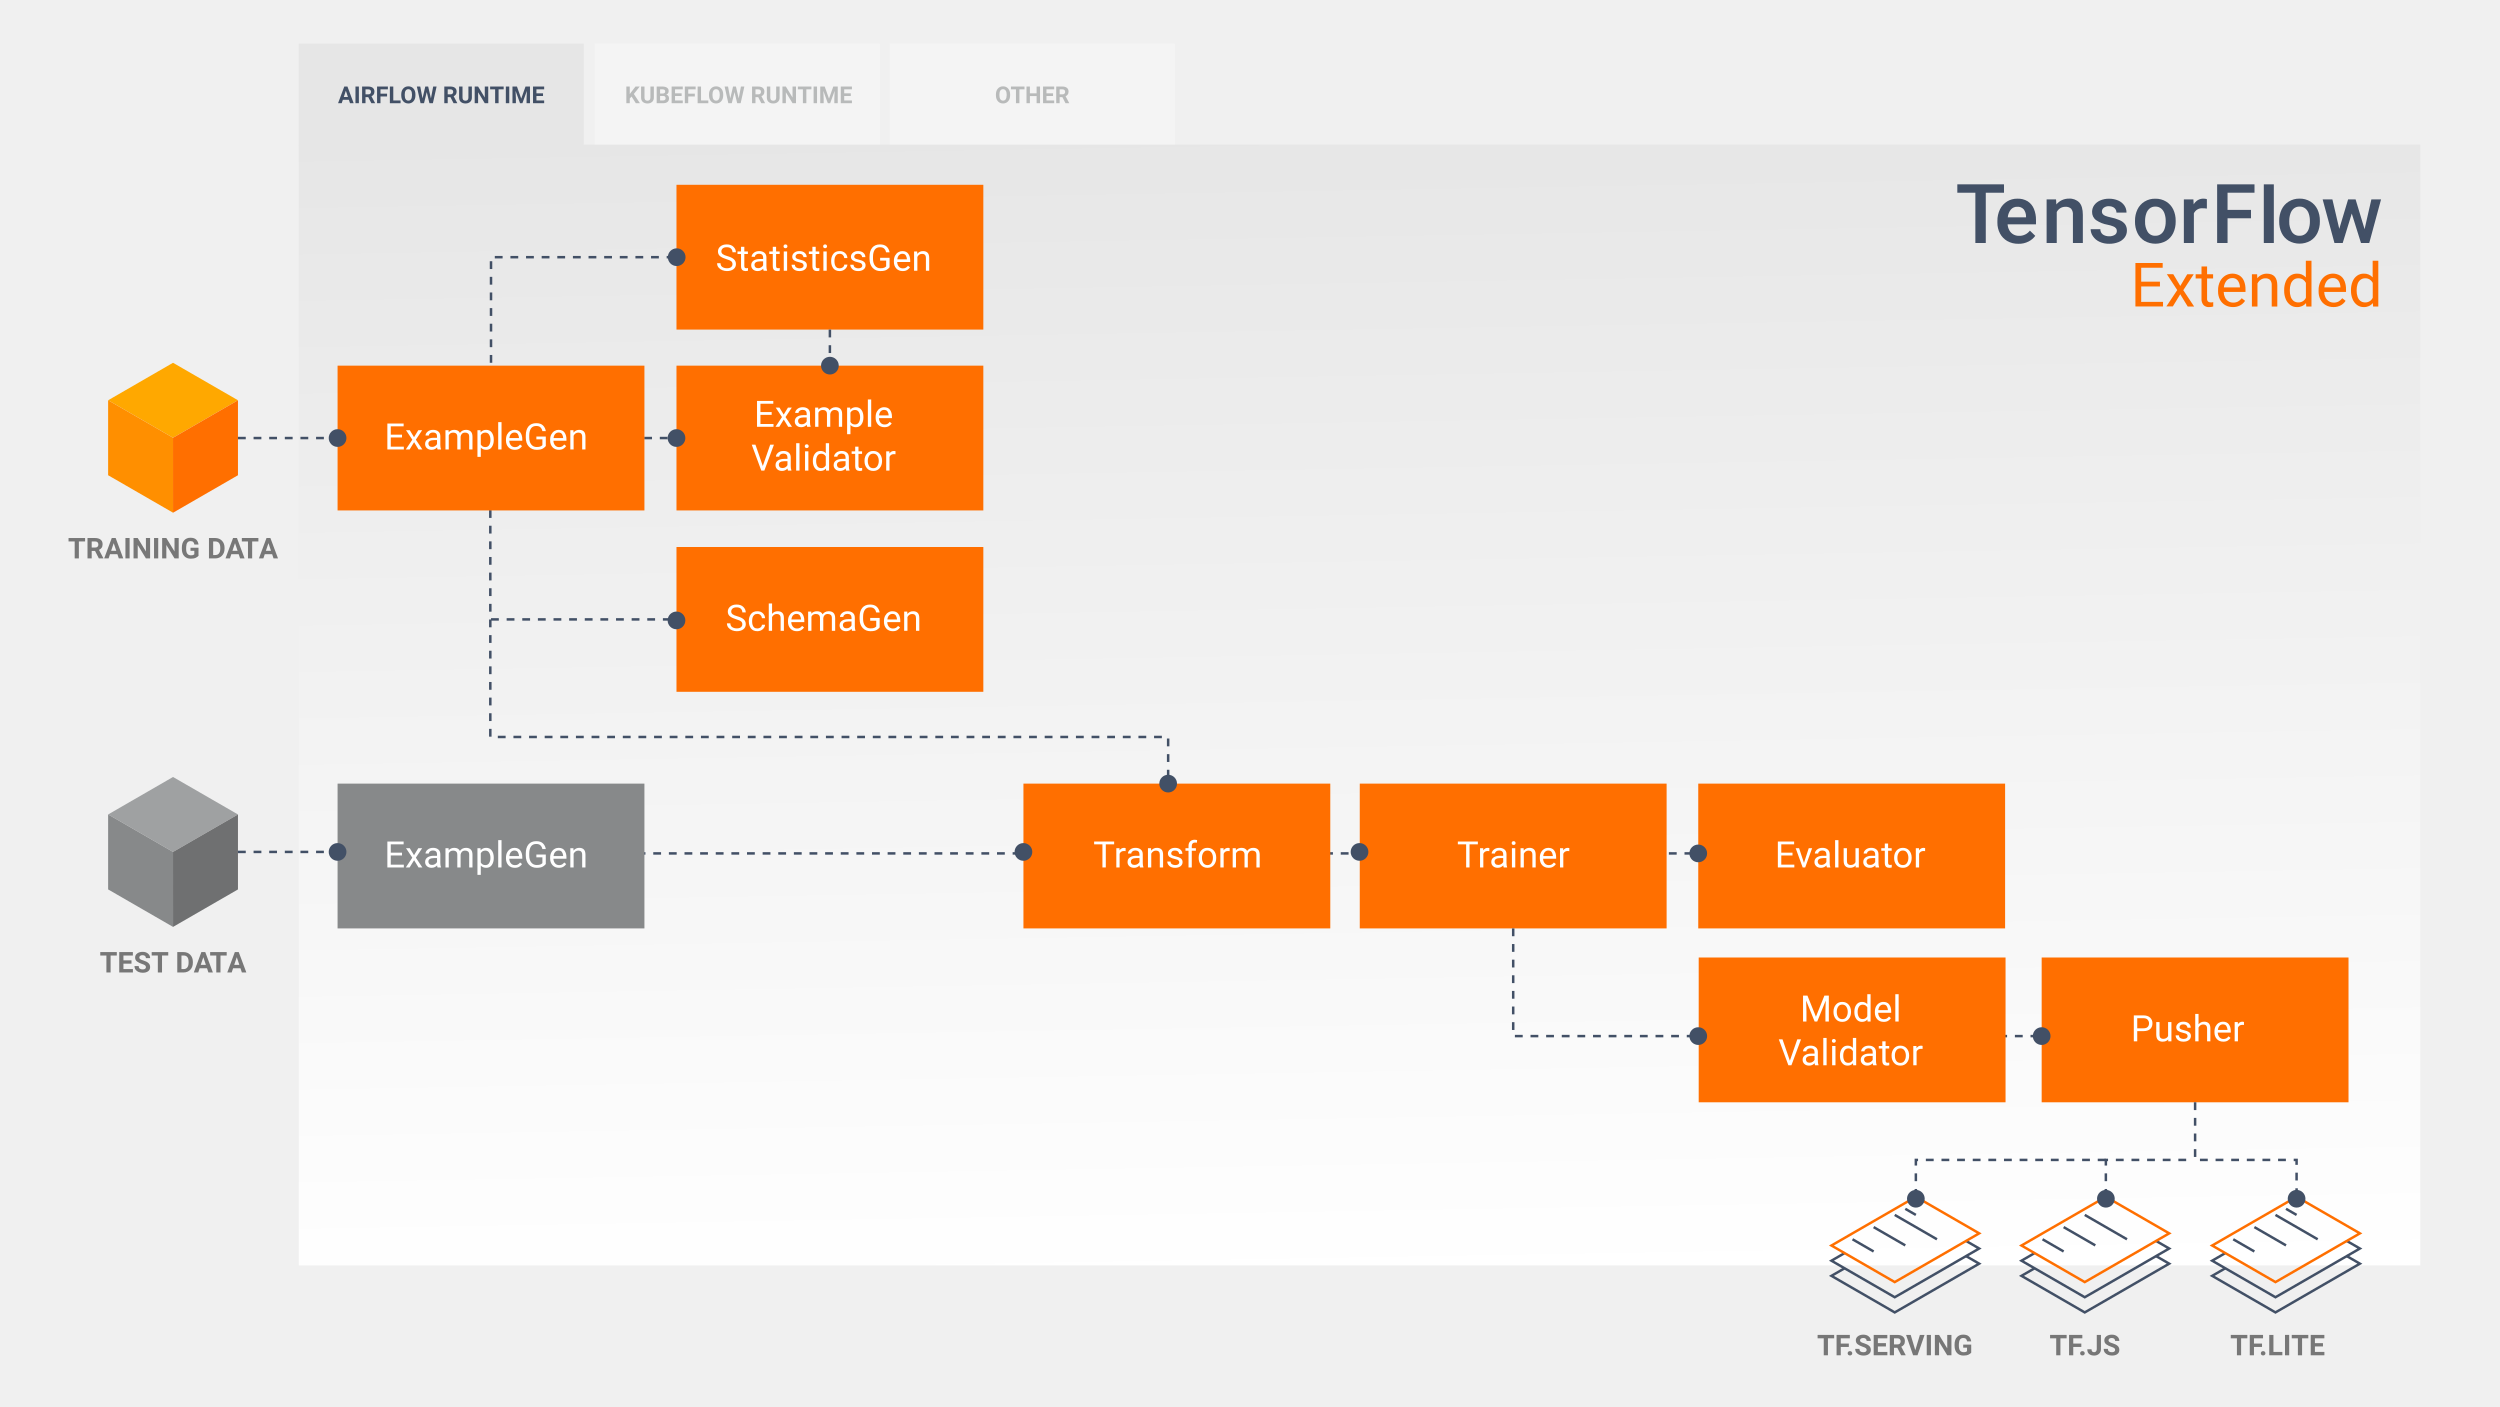
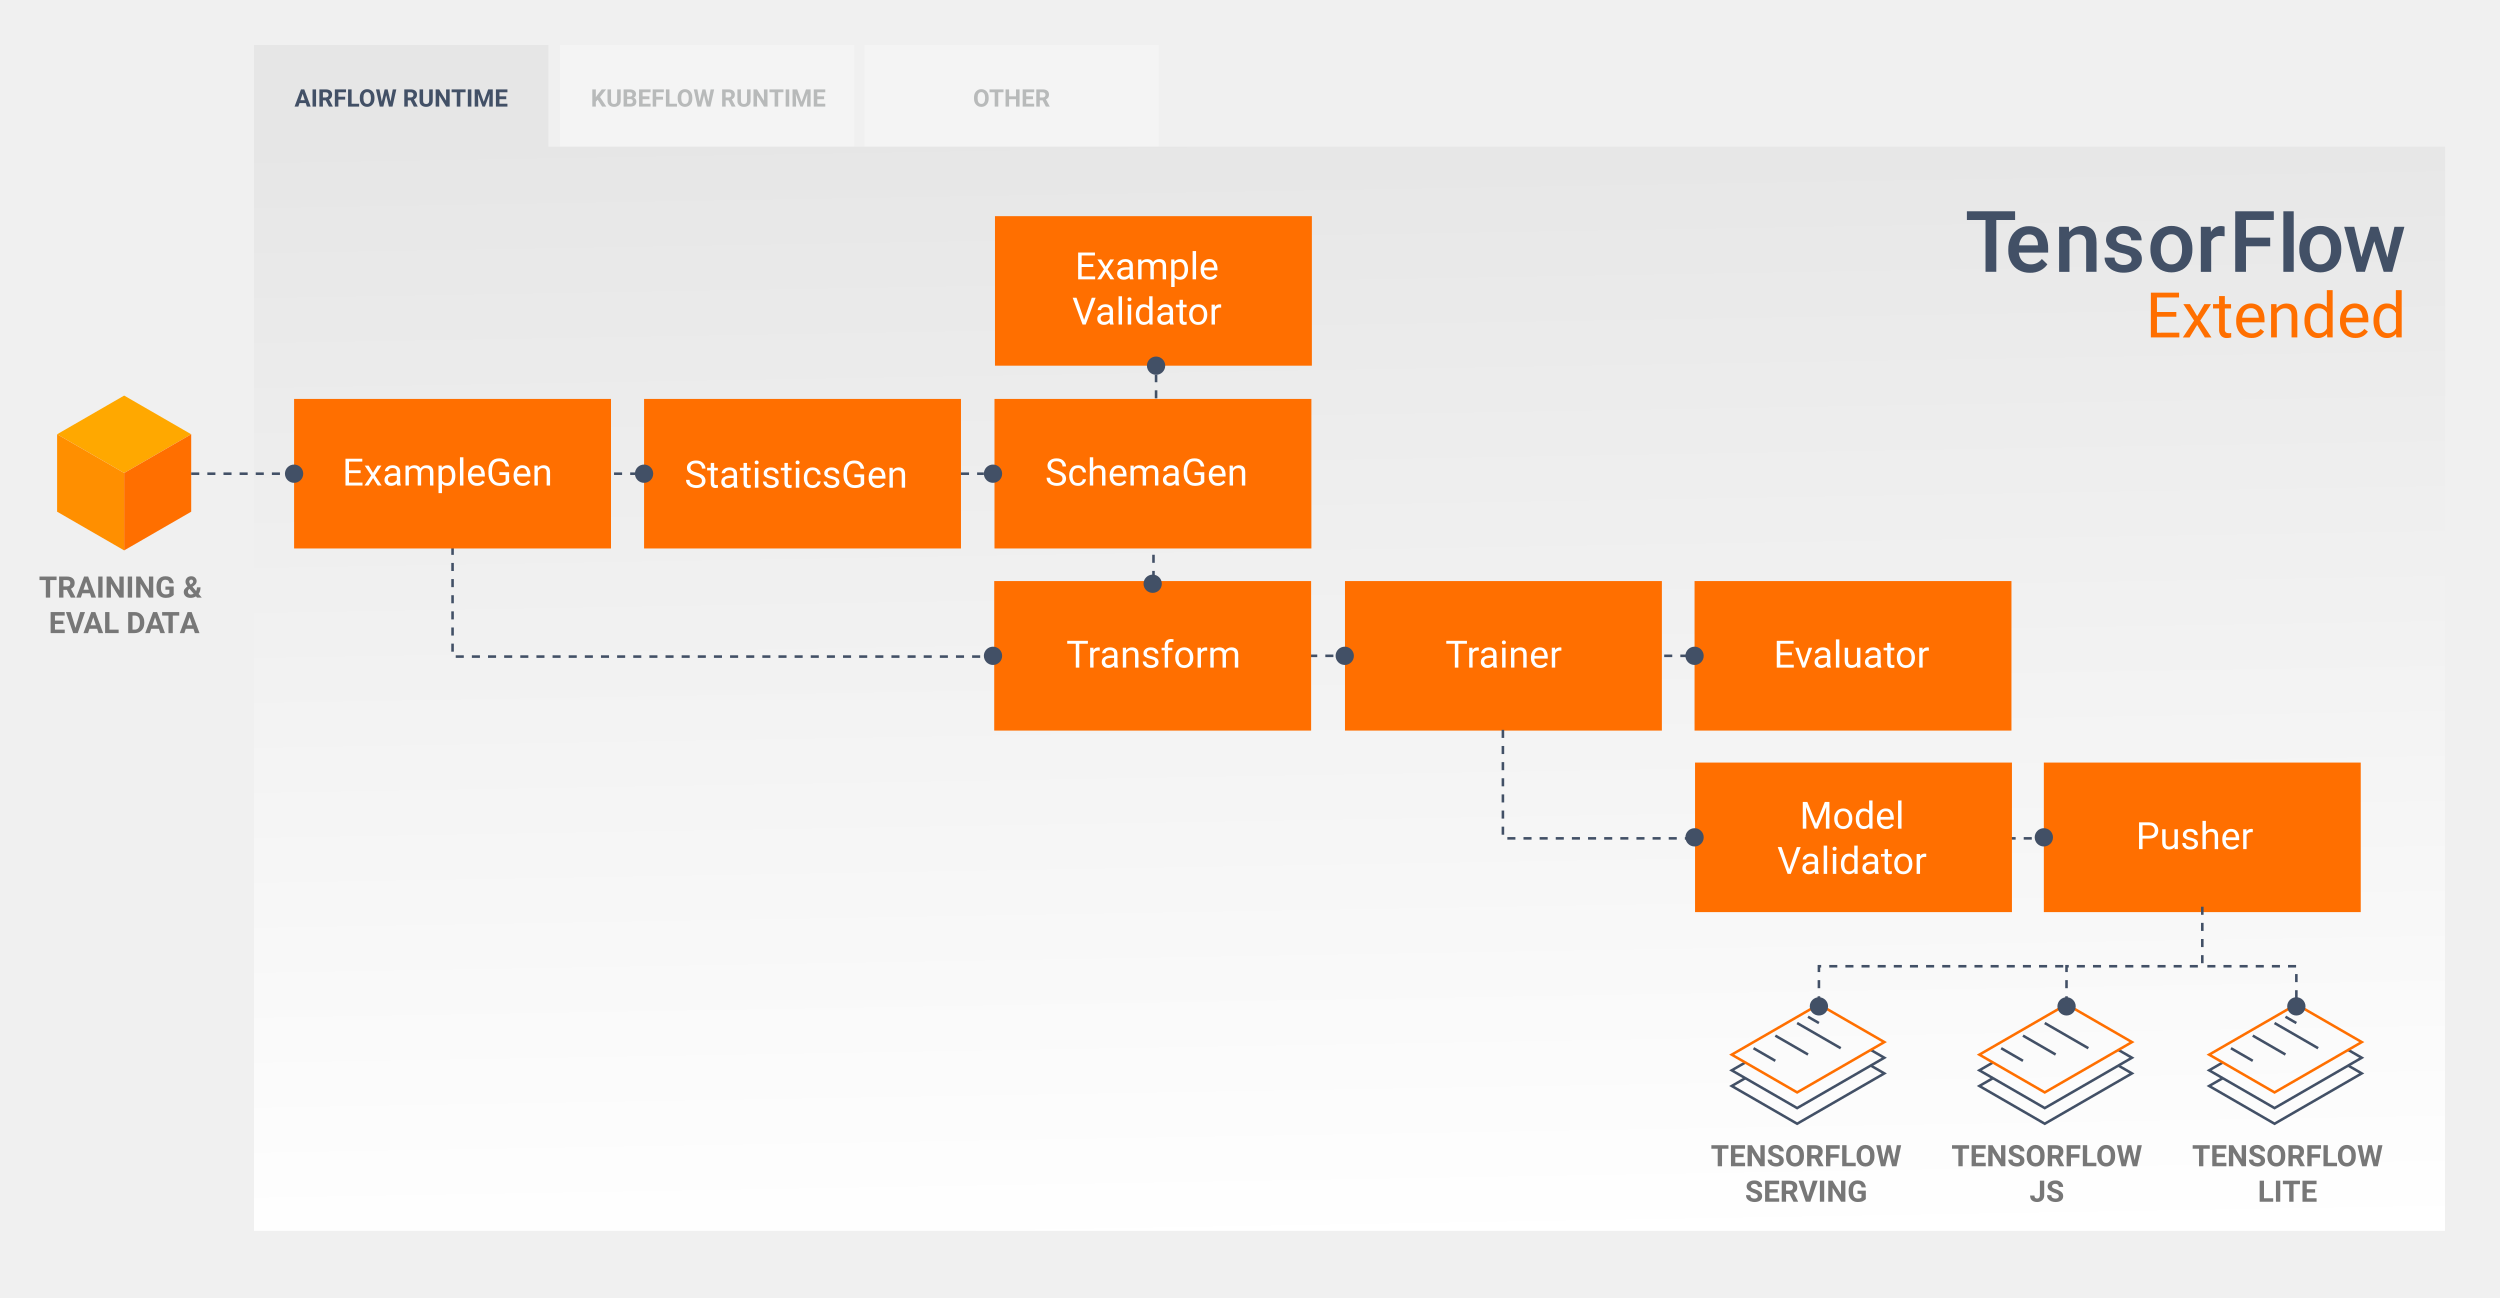
- <svg xmlns="http://www.w3.org/2000/svg" id="svg161" viewBox="0 0 960 540">
+ <svg xmlns="http://www.w3.org/2000/svg" id="svg161" viewBox="0 0 929.55 482.34">
  <defs>
-     <style>.cls-1{fill:#f4f4f4;}.cls-2{fill:url(#linear-gradient);}.cls-3{font-size:11px;fill:#777;}.cls-10,.cls-14,.cls-3{font-family:Roboto-Bold, Roboto;font-weight:700;}.cls-4{letter-spacing:-0.16em;}.cls-5{letter-spacing:0em;}.cls-6{letter-spacing:-0.01em;}.cls-7{letter-spacing:0em;}.cls-8{letter-spacing:-0.01em;}.cls-9{letter-spacing:-0.06em;}.cls-10,.cls-14{font-size:9px;}.cls-10,.cls-28{fill:#425066;}.cls-11{letter-spacing:-0.03em;}.cls-12{letter-spacing:0em;}.cls-13{letter-spacing:0em;}.cls-14{fill:#b8baba;}.cls-15{letter-spacing:0em;}.cls-16{letter-spacing:-0.03em;}.cls-17{letter-spacing:-0.02em;}.cls-18{letter-spacing:-0.06em;}.cls-19{letter-spacing:-0.16em;}.cls-20,.cls-32,.cls-33{fill:none;stroke-miterlimit:10;stroke-width:0.96px;}.cls-20,.cls-33{stroke:#425066;}.cls-21{fill:#ffa800;}.cls-22{fill:#ff8f00;}.cls-23{fill:#ff6f00;}.cls-24{fill:#9fa1a2;}.cls-25{fill:#87898a;}.cls-26{fill:#6f7071;}.cls-27{fill:url(#linear-gradient-2);}.cls-29{font-size:14px;fill:#fff;font-family:Roboto-Regular, Roboto;}.cls-30{letter-spacing:-0.02em;}.cls-31{letter-spacing:-0.01em;}.cls-32{stroke:#ff6f00;}.cls-33{stroke-dasharray:3 3;}.cls-34{letter-spacing:-0.03em;}.cls-35{letter-spacing:-0.02em;}.cls-36{letter-spacing:-0.01em;}.cls-37{letter-spacing:-0.01em;}</style>
-     <linearGradient id="linear-gradient" x1="114.73" y1="36.36" x2="224.2" y2="36.36" gradientUnits="userSpaceOnUse">
+     <style>.cls-1{fill:#f4f4f4;}.cls-2{fill:url(#linear-gradient);}.cls-3{fill:url(#linear-gradient-2);}.cls-4{font-size:11px;fill:#777;}.cls-14,.cls-18,.cls-4{font-family:Roboto-Bold, Roboto;font-weight:700;}.cls-5{letter-spacing:-0.03em;}.cls-6{letter-spacing:0em;}.cls-7{letter-spacing:-0.01em;}.cls-8{letter-spacing:0em;}.cls-9{letter-spacing:0em;}.cls-10{letter-spacing:0.01em;}.cls-11{letter-spacing:-0.06em;}.cls-12{letter-spacing:-0.01em;}.cls-13{letter-spacing:-0.06em;}.cls-14,.cls-18{font-size:9px;}.cls-14,.cls-25{fill:#425066;}.cls-15{letter-spacing:-0.03em;}.cls-16{letter-spacing:0em;}.cls-17{letter-spacing:0em;}.cls-18{fill:#b8baba;}.cls-19{letter-spacing:0em;}.cls-20{letter-spacing:-0.03em;}.cls-21{letter-spacing:0em;}.cls-22{fill:#ffa800;}.cls-23{fill:#ff8f00;}.cls-24{fill:#ff6f00;}.cls-26{font-size:14px;fill:#fff;font-family:Roboto-Regular, Roboto;}.cls-27{letter-spacing:-0.02em;}.cls-28{letter-spacing:-0.01em;}.cls-29,.cls-30,.cls-31{fill:none;stroke-miterlimit:10;stroke-width:0.96px;}.cls-29,.cls-31{stroke:#425066;}.cls-30{stroke:#ff6f00;}.cls-31{stroke-dasharray:3 3;}.cls-32{letter-spacing:-0.03em;}.cls-33{letter-spacing:-0.02em;}.cls-34{letter-spacing:-0.01em;}.cls-35{letter-spacing:-0.01em;}</style>
+     <linearGradient id="linear-gradient" x1="498.21" y1="45.51" x2="505.29" y2="463.47" gradientUnits="userSpaceOnUse">
+       <stop offset="0" stop-color="#e6e6e6" />
+       <stop offset="1" stop-color="#fff" />
+     </linearGradient>
+     <linearGradient id="linear-gradient-2" x1="94.45" y1="36.36" x2="203.91" y2="36.36" gradientUnits="userSpaceOnUse">
      <stop offset="0" stop-color="#e6e6e6" />
      <stop offset="1" stop-color="#e6e6e6" />
    </linearGradient>
-     <linearGradient id="linear-gradient-2" x1="518.26" y1="46.37" x2="525.8" y2="491.65" gradientUnits="userSpaceOnUse">
-       <stop offset="0" stop-color="#e6e6e6" />
-       <stop offset="1" stop-color="#fff" />
-     </linearGradient>
  </defs>
-   <rect class="cls-1" x="228.44" y="16.73" width="109.47" height="39.27" />
-   <rect class="cls-2" x="114.73" y="16.73" width="109.47" height="39.27" />
-   <rect class="cls-1" x="341.67" y="16.73" width="109.47" height="39.27" />
-   <text class="cls-3" transform="translate(697.74 520.43)">T<tspan class="cls-4" x="6.8" y="0">F</tspan>
-     <tspan class="cls-5" x="11.09" y="0">.SE</tspan>
-     <tspan class="cls-6" x="27.24" y="0">R</tspan>
-     <tspan x="34.14" y="0">VING</tspan>
+   <rect class="cls-1" x="321.39" y="16.73" width="109.47" height="39.27" />
+   <rect class="cls-1" x="208.16" y="16.73" width="109.47" height="39.27" />
+   <rect class="cls-2" x="94.45" y="54.52" width="814.66" height="403.14" />
+   <rect class="cls-3" x="94.45" y="16.73" width="109.47" height="39.27" />
+   <text class="cls-4" transform="translate(636.1 433.63)">TENSORF<tspan class="cls-5" x="48.16" y="0">L</tspan>
+     <tspan class="cls-6" x="53.75" y="0">OW</tspan>
+     <tspan x="12.73" y="13.2">SE</tspan>
+     <tspan class="cls-7" x="25.68" y="13.2">R</tspan>
+     <tspan class="cls-8" x="32.58" y="13.2">VING</tspan>
  </text>
-   <text class="cls-3" transform="translate(26.1 214.43)">T<tspan class="cls-7" x="6.8" y="0">R</tspan>
-     <tspan class="cls-5" x="13.86" y="0">AINING </tspan>
-     <tspan class="cls-8" x="53.44" y="0">D</tspan>
-     <tspan class="cls-9" x="60.44" y="0">AT</tspan>
-     <tspan x="73.28" y="0">A</tspan>
+   <text class="cls-4" transform="translate(14.46 222.2)">T<tspan class="cls-9" x="6.81" y="0">R</tspan>
+     <tspan class="cls-8" x="13.86" y="0">AINING &amp; </tspan>
+     <tspan class="cls-10" x="3.66" y="13.2">E</tspan>
+     <tspan class="cls-11" x="10" y="13.2">V</tspan>
+     <tspan class="cls-8" x="16.52" y="13.2">A</tspan>
+     <tspan class="cls-7" x="23.92" y="13.2">L</tspan>
+     <tspan x="29.76" y="13.2"> </tspan>
+     <tspan class="cls-12" x="32.5" y="13.2">D</tspan>
+     <tspan class="cls-13" x="39.5" y="13.2">AT</tspan>
+     <tspan x="52.34" y="13.2">A</tspan>
  </text>
-   <text class="cls-10" transform="translate(129.78 39.64)">AIRF<tspan class="cls-11" x="19.35" y="0">L</tspan>
+   <text class="cls-14" transform="translate(109.49 39.64)">AIRF<tspan class="cls-15" x="19.35" y="0">L</tspan>
    <tspan x="23.92" y="0">OW RU</tspan>
-     <tspan class="cls-12" x="51.92" y="0">N</tspan>
-     <tspan class="cls-13" x="58.24" y="0">TIME</tspan>
+     <tspan class="cls-16" x="51.92" y="0">N</tspan>
+     <tspan class="cls-17" x="58.24" y="0">TIME</tspan>
  </text>
-   <text class="cls-14" transform="translate(239.94 39.64)">KUBEF<tspan class="cls-11" x="27.37" y="0">L</tspan>
-     <tspan class="cls-13" x="31.94" y="0">OW RU</tspan>
-     <tspan class="cls-15" x="59.94" y="0">N</tspan>
-     <tspan class="cls-13" x="66.26" y="0">TIME</tspan>
+   <text class="cls-18" transform="translate(219.65 39.64)">KUBEF<tspan class="cls-15" x="27.37" y="0">L</tspan>
+     <tspan class="cls-17" x="31.94" y="0">OW RU</tspan>
+     <tspan class="cls-19" x="59.94" y="0">N</tspan>
+     <tspan class="cls-17" x="66.26" y="0">TIME</tspan>
  </text>
-   <text class="cls-14" transform="translate(382.06 39.64)">
-     <tspan class="cls-16">O</tspan>
+   <text class="cls-18" transform="translate(361.78 39.64)">
+     <tspan class="cls-20">O</tspan>
    <tspan x="5.96" y="0">THER</tspan>
  </text>
-   <text class="cls-3" transform="translate(38.28 373.43)">TES<tspan class="cls-17" x="19.75" y="0">T</tspan>
-     <tspan class="cls-5" x="26.36" y="0"> </tspan>
-     <tspan class="cls-8" x="29.09" y="0">D</tspan>
-     <tspan class="cls-18" x="36.09" y="0">AT</tspan>
-     <tspan class="cls-5" x="48.94" y="0">A</tspan>
+   <text class="cls-4" transform="translate(725.58 433.63)">TENSORF<tspan class="cls-5" x="48.16" y="0">L</tspan>
+     <tspan class="cls-6" x="53.75" y="0">OW</tspan>
+     <tspan x="29.03" y="13.2">JS</tspan>
  </text>
-   <text class="cls-3" transform="translate(787.01 520.43)">T<tspan class="cls-19" x="6.81" y="0">F</tspan>
-     <tspan x="11.09" y="0">.JS</tspan>
+   <text class="cls-4" transform="translate(815.06 433.63)">TENSORF<tspan class="cls-5" x="48.16" y="0">L</tspan>
+     <tspan class="cls-6" x="53.75" y="0">OW</tspan>
+     <tspan x="24.42" y="13.2">L</tspan>
+     <tspan class="cls-21" x="30.38" y="13.2">I</tspan>
+     <tspan class="cls-8" x="33.54" y="13.2">TE</tspan>
  </text>
-   <text class="cls-3" transform="translate(856.4 520.43)">T<tspan class="cls-19" x="6.81" y="0">F</tspan>
-     <tspan x="11.09" y="0">.L</tspan>
-     <tspan class="cls-12" x="20.24" y="0">I</tspan>
-     <tspan x="23.41" y="0">TE</tspan>
-   </text>
-   <line class="cls-20" x1="910.36" y1="271.33" x2="914.42" y2="273.67" />
-   <polygon class="cls-21" points="41.52 153.7 66.44 139.31 91.38 153.7 66.44 168.1 41.52 153.7" />
-   <polygon class="cls-22" points="41.52 153.7 41.52 182.49 66.45 196.88 66.44 168.1 41.52 153.7" />
-   <polygon class="cls-23" points="91.38 153.7 91.38 182.49 66.45 196.88 66.44 168.1 91.38 153.7" />
-   <polygon class="cls-24" points="41.52 312.75 66.44 298.36 91.38 312.75 66.44 327.14 41.52 312.75" />
-   <polygon class="cls-25" points="41.52 312.75 41.52 341.54 66.45 355.93 66.44 327.14 41.52 312.75" />
-   <polygon class="cls-26" points="91.38 312.75 91.38 341.54 66.45 355.93 66.44 327.14 91.38 312.75" />
-   <rect class="cls-27" x="114.73" y="55.52" width="814.66" height="430.39" />
-   <path class="cls-23" d="M830.6,115.91v1.78H820V101h10.47v1.8h-8.25v5.37h7.2V110h-7.2v5.93Z" />
-   <path class="cls-23" d="M839.89,105.32h2.49l-4,6.11,4.16,6.27h-2.46L837.21,113l-2.84,4.66h-2.49l4.18-6.27-4-6.11h2.47l2.7,4.52Z" />
-   <path class="cls-23" d="M849.88,117.7a5.47,5.47,0,0,1-1.64.23,2.82,2.82,0,0,1-2.08-.78,3.46,3.46,0,0,1-.78-2.53v-7.69h-2.25v-1.61h2.25v-3h2.14v3h2.31v1.61h-2.31v7.7a1.5,1.5,0,0,0,.37,1.18,1.51,1.51,0,0,0,1,.3,3.8,3.8,0,0,0,.53,0l.46-.09Z" />
-   <path class="cls-23" d="M862.27,112.09H853.9a5.18,5.18,0,0,0,.48,2.09,3.58,3.58,0,0,0,1.26,1.48,3.38,3.38,0,0,0,1.92.54,3.77,3.77,0,0,0,1.86-.43,4.53,4.53,0,0,0,1.4-1.25l1.29,1a5.4,5.4,0,0,1-1.83,1.72,5.54,5.54,0,0,1-2.84.67,5.74,5.74,0,0,1-3-.77,5.19,5.19,0,0,1-2-2.13,6.63,6.63,0,0,1-.7-3.09v-.49a7.21,7.21,0,0,1,.76-3.38,5.54,5.54,0,0,1,2-2.21,5.34,5.34,0,0,1,5.53,0,4.57,4.57,0,0,1,1.69,2.13,8.37,8.37,0,0,1,.55,3.15Zm-2.14-1.88a4.63,4.63,0,0,0-.78-2.43,2.49,2.49,0,0,0-2.18-1,2.77,2.77,0,0,0-2.13.93,4.69,4.69,0,0,0-1.07,2.64h6.17Z" />
-   <path class="cls-23" d="M874.48,109.59v8.11h-2.14v-8.13a2.91,2.91,0,0,0-.61-2.06,2.44,2.44,0,0,0-1.85-.64,3.05,3.05,0,0,0-1.77.54,3.78,3.78,0,0,0-1.24,1.44v8.85h-2.14V105.32h2l.07,1.52a4.71,4.71,0,0,1,1.61-1.29,4.66,4.66,0,0,1,2.07-.46Q874.48,105.09,874.48,109.59Z" />
-   <path class="cls-23" d="M887.61,100.12V117.7h-2l-.1-1.32a4.29,4.29,0,0,1-3.52,1.54,4.19,4.19,0,0,1-2.54-.81,5.27,5.27,0,0,1-1.72-2.24,8.12,8.12,0,0,1-.61-3.23v-.24a8.41,8.41,0,0,1,.61-3.31,5.07,5.07,0,0,1,1.72-2.22,4.33,4.33,0,0,1,2.57-.79,4.25,4.25,0,0,1,3.42,1.45v-6.42Zm-2.14,14.22v-5.73a3.44,3.44,0,0,0-1.15-1.28,3.11,3.11,0,0,0-1.74-.47,2.83,2.83,0,0,0-1.85.6,3.48,3.48,0,0,0-1.09,1.63,7.17,7.17,0,0,0-.35,2.31v.24a7,7,0,0,0,.35,2.29,3.47,3.47,0,0,0,1.08,1.61,2.81,2.81,0,0,0,1.83.59A3.09,3.09,0,0,0,885.47,114.34Z" />
-   <path class="cls-23" d="M900.87,112.09H892.5a5.18,5.18,0,0,0,.48,2.09,3.58,3.58,0,0,0,1.26,1.48,3.38,3.38,0,0,0,1.92.54,3.77,3.77,0,0,0,1.86-.43,4.53,4.53,0,0,0,1.4-1.25l1.29,1a5.4,5.4,0,0,1-1.83,1.72,5.54,5.54,0,0,1-2.84.67,5.74,5.74,0,0,1-3-.77,5.19,5.19,0,0,1-2-2.13,6.63,6.63,0,0,1-.7-3.09v-.49a7.21,7.21,0,0,1,.76-3.38,5.54,5.54,0,0,1,2-2.21,5.34,5.34,0,0,1,5.53,0,4.57,4.57,0,0,1,1.69,2.13,8.37,8.37,0,0,1,.55,3.15Zm-2.14-1.88a4.63,4.63,0,0,0-.78-2.43,2.49,2.49,0,0,0-2.18-1,2.77,2.77,0,0,0-2.13.93,4.69,4.69,0,0,0-1.07,2.64h6.17Z" />
-   <path class="cls-23" d="M913.27,100.12V117.7h-2l-.1-1.32a4.29,4.29,0,0,1-3.52,1.54,4.19,4.19,0,0,1-2.54-.81,5.27,5.27,0,0,1-1.72-2.24,8.12,8.12,0,0,1-.61-3.23v-.24a8.41,8.41,0,0,1,.61-3.31,5.07,5.07,0,0,1,1.72-2.22,4.33,4.33,0,0,1,2.57-.79,4.25,4.25,0,0,1,3.42,1.45v-6.42Zm-2.14,14.22v-5.73a3.44,3.44,0,0,0-1.15-1.28,3.11,3.11,0,0,0-1.74-.47,2.83,2.83,0,0,0-1.85.6,3.48,3.48,0,0,0-1.09,1.63,7.17,7.17,0,0,0-.35,2.31v.24a7,7,0,0,0,.35,2.29,3.47,3.47,0,0,0,1.08,1.61,2.81,2.81,0,0,0,1.83.59A3.09,3.09,0,0,0,911.13,114.34Z" />
-   <path class="cls-28" d="M769.54,74h-7V93.31h-4V74h-6.93V70.79h17.92Z" />
-   <path class="cls-28" d="M781.82,86.15h-10.9a5.52,5.52,0,0,0,.66,2.27A4.06,4.06,0,0,0,773.09,90a4.31,4.31,0,0,0,2.22.56,5,5,0,0,0,4.17-2l2.06,2A7.19,7.19,0,0,1,779,92.72a8,8,0,0,1-3.93.9,8.35,8.35,0,0,1-4.27-1.06,7.17,7.17,0,0,1-2.8-2.9,8.68,8.68,0,0,1-1-4.13v-.63a9.92,9.92,0,0,1,1-4.54,7.36,7.36,0,0,1,2.72-3,7.28,7.28,0,0,1,3.9-1.07,7.19,7.19,0,0,1,4,1,6.3,6.3,0,0,1,2.4,2.9,10.92,10.92,0,0,1,.8,4.32ZM778,83.07a4.62,4.62,0,0,0-.88-2.67,3,3,0,0,0-2.5-1,3.1,3.1,0,0,0-2.44,1.05,5.5,5.5,0,0,0-1.19,3h7Z" />
-   <path class="cls-28" d="M798.43,77.74q1.38,1.48,1.38,4.77V93.31H796V82.48a3.23,3.23,0,0,0-.72-2.37,3,3,0,0,0-2.2-.7,3.6,3.6,0,0,0-1.93.53,3.83,3.83,0,0,0-1.36,1.47V93.31H785.9V76.58h3.62l.12,1.93a6.12,6.12,0,0,1,2.13-1.66,6.33,6.33,0,0,1,2.72-.58A5.13,5.13,0,0,1,798.43,77.74Z" />
-   <path class="cls-28" d="M804.92,84.54a3.78,3.78,0,0,1-1.56-3.19,4.42,4.42,0,0,1,.8-2.54A5.46,5.46,0,0,1,806.43,77a8,8,0,0,1,3.41-.69,8.55,8.55,0,0,1,3.58.7,5.5,5.5,0,0,1,2.34,1.91,4.77,4.77,0,0,1,.82,2.73h-3.85a2.35,2.35,0,0,0-1.31-2.13,3.36,3.36,0,0,0-1.58-.34,3.1,3.1,0,0,0-2,.59,1.83,1.83,0,0,0-.71,1.47,1.49,1.49,0,0,0,.3.94,2.54,2.54,0,0,0,1,.7,12,12,0,0,0,2.06.59,16.32,16.32,0,0,1,3.39,1.05A5.19,5.19,0,0,1,816,86.07a4.07,4.07,0,0,1,.73,2.47,4.36,4.36,0,0,1-.84,2.63,5.44,5.44,0,0,1-2.39,1.8,9.27,9.27,0,0,1-3.57.64,8.41,8.41,0,0,1-3.8-.8,6.05,6.05,0,0,1-2.44-2.09A4.88,4.88,0,0,1,802.8,88h3.73a2.47,2.47,0,0,0,1,2.07,4.13,4.13,0,0,0,2.37.66,3.76,3.76,0,0,0,2.19-.55,1.7,1.7,0,0,0,.78-1.46,1.77,1.77,0,0,0-.28-1,2.48,2.48,0,0,0-1.06-.77,10.81,10.81,0,0,0-2.22-.65A11.21,11.21,0,0,1,804.92,84.54Z" />
-   <path class="cls-28" d="M820.79,80.41a7.21,7.21,0,0,1,2.7-3,7.64,7.64,0,0,1,4.14-1.11,7.73,7.73,0,0,1,4.18,1.11,7.2,7.2,0,0,1,2.71,3,9.92,9.92,0,0,1,.94,4.38v.32a9.92,9.92,0,0,1-.94,4.38,7.16,7.16,0,0,1-2.7,3,8.44,8.44,0,0,1-8.33,0,7.14,7.14,0,0,1-2.71-3,9.91,9.91,0,0,1-.94-4.38v-.32A9.91,9.91,0,0,1,820.79,80.41Zm3.9,8.6a3.31,3.31,0,0,0,3,1.52,3.39,3.39,0,0,0,2.2-.72,4.2,4.2,0,0,0,1.31-1.94,8.34,8.34,0,0,0,.43-2.75v-.32a8.36,8.36,0,0,0-.43-2.74,4.23,4.23,0,0,0-1.32-2,3.42,3.42,0,0,0-2.23-.73,3.34,3.34,0,0,0-2.2.73,4.28,4.28,0,0,0-1.31,2,8.35,8.35,0,0,0-.43,2.74v.32A7,7,0,0,0,824.69,89Z" />
-   <path class="cls-28" d="M846.83,76.33a3.14,3.14,0,0,1,.61.14l0,3.63a9.68,9.68,0,0,0-1.53-.12,3.43,3.43,0,0,0-3.46,1.93v11.4h-3.85V76.58h3.66l.11,1.89a4.67,4.67,0,0,1,1.58-1.62,4.12,4.12,0,0,1,2.18-.57A5,5,0,0,1,846.83,76.33Z" />
-   <path class="cls-28" d="M855.38,74V80.6h9v3.22h-9v9.49h-4V70.79h14.35V74Z" />
-   <path class="cls-28" d="M869.3,93.31V70.79h3.85V93.31Z" />
-   <path class="cls-28" d="M876.16,80.41a7.21,7.21,0,0,1,2.7-3A7.64,7.64,0,0,1,883,76.27a7.73,7.73,0,0,1,4.18,1.11,7.2,7.2,0,0,1,2.71,3,9.92,9.92,0,0,1,.94,4.38v.32a9.92,9.92,0,0,1-.94,4.38,7.16,7.16,0,0,1-2.7,3,8.44,8.44,0,0,1-8.33,0,7.14,7.14,0,0,1-2.71-3,9.91,9.91,0,0,1-.94-4.38v-.32A9.91,9.91,0,0,1,876.16,80.41Zm3.9,8.6a3.31,3.31,0,0,0,3,1.52,3.39,3.39,0,0,0,2.2-.72,4.2,4.2,0,0,0,1.31-1.94,8.34,8.34,0,0,0,.43-2.75v-.32a8.36,8.36,0,0,0-.43-2.74,4.23,4.23,0,0,0-1.32-2,3.42,3.42,0,0,0-2.23-.73,3.34,3.34,0,0,0-2.2.73,4.28,4.28,0,0,0-1.31,2,8.35,8.35,0,0,0-.43,2.74v.32A7,7,0,0,0,880.06,89Z" />
-   <path class="cls-28" d="M914.32,76.58l-4.53,16.73h-3.17L903.08,82,899.6,93.31h-3.17L891.9,76.58h3.74l2.64,11.3,3.39-11.3h2.88L908,88l2.61-11.44Z" />
-   <rect class="cls-23" x="259.77" y="70.96" width="117.83" height="55.6" />
-   <text class="cls-29" transform="translate(274.82 103.95)">StatisticsGen</text>
-   <rect class="cls-23" x="259.77" y="210.05" width="117.83" height="55.6" />
-   <text class="cls-29" transform="translate(278.6 242.24)">SchemaGen</text>
-   <rect class="cls-23" x="259.77" y="140.41" width="117.83" height="55.6" />
-   <text class="cls-29" transform="translate(289.54 163.9)">Example<tspan class="cls-30" x="-1.08" y="16.8">V</tspan>
+   <polygon class="cls-22" points="21.23 161.47 46.16 147.08 71.09 161.47 46.16 175.86 21.23 161.47" />
+   <polygon class="cls-23" points="21.23 161.47 21.23 190.26 46.16 204.65 46.16 175.86 21.23 161.47" />
+   <polygon class="cls-24" points="71.09 161.47 71.09 190.26 46.16 204.65 46.16 175.86 71.09 161.47" />
+   <path class="cls-24" d="M810.32,123.68v1.78H799.74V108.81h10.47v1.8H802V116h7.2v1.78H802v5.93Z" />
+   <path class="cls-24" d="M819.61,113.09h2.49l-4,6.11,4.16,6.27h-2.46l-2.85-4.66-2.84,4.66h-2.49l4.18-6.27-4-6.11h2.47l2.7,4.52Z" />
+   <path class="cls-24" d="M829.6,125.46a5.47,5.47,0,0,1-1.64.23,2.82,2.82,0,0,1-2.08-.78,3.46,3.46,0,0,1-.78-2.53V114.7h-2.25v-1.61h2.25v-3h2.14v3h2.31v1.61h-2.31v7.7a1.5,1.5,0,0,0,.37,1.18,1.51,1.51,0,0,0,1,.3,3.8,3.8,0,0,0,.53,0l.46-.09Z" />
+   <path class="cls-24" d="M842,119.86h-8.37a5.18,5.18,0,0,0,.48,2.09,3.58,3.58,0,0,0,1.26,1.48,3.38,3.38,0,0,0,1.92.54,3.77,3.77,0,0,0,1.86-.43,4.53,4.53,0,0,0,1.4-1.25l1.29,1A5.4,5.4,0,0,1,840,125a5.54,5.54,0,0,1-2.84.67,5.74,5.74,0,0,1-3-.77,5.19,5.19,0,0,1-2-2.13,6.63,6.63,0,0,1-.7-3.09v-.49a7.21,7.21,0,0,1,.76-3.38,5.54,5.54,0,0,1,2-2.21,5.34,5.34,0,0,1,5.53,0,4.57,4.57,0,0,1,1.69,2.13,8.37,8.37,0,0,1,.55,3.15ZM839.85,118a4.63,4.63,0,0,0-.78-2.43,2.49,2.49,0,0,0-2.18-1,2.77,2.77,0,0,0-2.13.93,4.69,4.69,0,0,0-1.07,2.64h6.17Z" />
+   <path class="cls-24" d="M854.19,117.35v8.11h-2.14v-8.13a2.91,2.91,0,0,0-.61-2.06,2.44,2.44,0,0,0-1.85-.64,3.05,3.05,0,0,0-1.77.54,3.78,3.78,0,0,0-1.24,1.44v8.85h-2.14V113.09h2l.07,1.52a4.71,4.71,0,0,1,1.61-1.29,4.66,4.66,0,0,1,2.07-.46Q854.19,112.86,854.19,117.35Z" />
+   <path class="cls-24" d="M867.33,107.89v17.57h-2l-.1-1.32a4.29,4.29,0,0,1-3.52,1.54,4.19,4.19,0,0,1-2.54-.81,5.27,5.27,0,0,1-1.72-2.24,8.12,8.12,0,0,1-.61-3.23v-.24a8.41,8.41,0,0,1,.61-3.31,5.07,5.07,0,0,1,1.72-2.22,4.33,4.33,0,0,1,2.57-.79,4.25,4.25,0,0,1,3.42,1.45v-6.42Zm-2.14,14.22v-5.73A3.44,3.44,0,0,0,864,115.1a3.11,3.11,0,0,0-1.74-.47,2.83,2.83,0,0,0-1.85.6,3.48,3.48,0,0,0-1.09,1.63,7.17,7.17,0,0,0-.35,2.31v.24a7,7,0,0,0,.35,2.29,3.47,3.47,0,0,0,1.08,1.61,2.81,2.81,0,0,0,1.83.59A3.09,3.09,0,0,0,865.19,122.11Z" />
+   <path class="cls-24" d="M880.59,119.86h-8.37a5.18,5.18,0,0,0,.48,2.09,3.58,3.58,0,0,0,1.26,1.48,3.38,3.38,0,0,0,1.92.54,3.77,3.77,0,0,0,1.86-.43,4.53,4.53,0,0,0,1.4-1.25l1.29,1A5.4,5.4,0,0,1,878.6,125a5.54,5.54,0,0,1-2.84.67,5.74,5.74,0,0,1-3-.77,5.19,5.19,0,0,1-2-2.13,6.63,6.63,0,0,1-.7-3.09v-.49a7.21,7.21,0,0,1,.76-3.38,5.54,5.54,0,0,1,2-2.21,5.34,5.34,0,0,1,5.53,0,4.57,4.57,0,0,1,1.69,2.13,8.37,8.37,0,0,1,.55,3.15ZM878.45,118a4.63,4.63,0,0,0-.78-2.43,2.49,2.49,0,0,0-2.18-1,2.77,2.77,0,0,0-2.13.93,4.69,4.69,0,0,0-1.07,2.64h6.17Z" />
+   <path class="cls-24" d="M893,107.89v17.57h-2l-.1-1.32a4.29,4.29,0,0,1-3.52,1.54,4.19,4.19,0,0,1-2.54-.81,5.27,5.27,0,0,1-1.72-2.24,8.12,8.12,0,0,1-.61-3.23v-.24a8.41,8.41,0,0,1,.61-3.31,5.07,5.07,0,0,1,1.72-2.22,4.33,4.33,0,0,1,2.57-.79,4.25,4.25,0,0,1,3.42,1.45v-6.42Zm-2.14,14.22v-5.73a3.44,3.44,0,0,0-1.15-1.28,3.11,3.11,0,0,0-1.74-.47,2.83,2.83,0,0,0-1.85.6,3.48,3.48,0,0,0-1.09,1.63,7.17,7.17,0,0,0-.35,2.31v.24a7,7,0,0,0,.35,2.29,3.47,3.47,0,0,0,1.08,1.61,2.81,2.81,0,0,0,1.83.59A3.09,3.09,0,0,0,890.85,122.11Z" />
+   <path class="cls-25" d="M749.26,81.79h-7v19.28h-4V81.79h-6.93V78.56h17.92Z" />
+   <path class="cls-25" d="M761.54,93.91h-10.9a5.52,5.52,0,0,0,.66,2.27,4.06,4.06,0,0,0,1.51,1.55,4.31,4.31,0,0,0,2.22.56,5,5,0,0,0,4.17-2l2.06,2a7.19,7.19,0,0,1-2.54,2.24,8,8,0,0,1-3.93.9,8.35,8.35,0,0,1-4.27-1.06,7.17,7.17,0,0,1-2.8-2.9,8.68,8.68,0,0,1-1-4.13v-.63a9.92,9.92,0,0,1,1-4.54,7.36,7.36,0,0,1,2.72-3,7.28,7.28,0,0,1,3.9-1.07,7.19,7.19,0,0,1,4,1,6.3,6.3,0,0,1,2.4,2.9,10.92,10.92,0,0,1,.8,4.32Zm-3.8-3.08a4.62,4.62,0,0,0-.88-2.67,3,3,0,0,0-2.5-1,3.1,3.1,0,0,0-2.44,1.05,5.5,5.5,0,0,0-1.19,3h7Z" />
+   <path class="cls-25" d="M778.15,85.51q1.38,1.48,1.38,4.77v10.79h-3.85V90.25a3.23,3.23,0,0,0-.72-2.37,3,3,0,0,0-2.2-.7,3.6,3.6,0,0,0-1.93.53,3.83,3.83,0,0,0-1.36,1.47v11.91h-3.85V84.34h3.62l.12,1.93a6.12,6.12,0,0,1,2.13-1.66,6.33,6.33,0,0,1,2.72-.58A5.13,5.13,0,0,1,778.15,85.51Z" />
+   <path class="cls-25" d="M784.63,92.31a3.78,3.78,0,0,1-1.56-3.19,4.42,4.42,0,0,1,.8-2.54,5.46,5.46,0,0,1,2.27-1.86,8,8,0,0,1,3.41-.69,8.55,8.55,0,0,1,3.58.7,5.5,5.5,0,0,1,2.34,1.91,4.77,4.77,0,0,1,.82,2.73h-3.85a2.35,2.35,0,0,0-1.31-2.13,3.36,3.36,0,0,0-1.58-.34,3.1,3.1,0,0,0-2,.59,1.83,1.83,0,0,0-.71,1.47,1.49,1.49,0,0,0,.3.94,2.54,2.54,0,0,0,1,.7,12,12,0,0,0,2.06.59,16.32,16.32,0,0,1,3.39,1.05,5.19,5.19,0,0,1,2.07,1.61,4.07,4.07,0,0,1,.73,2.47,4.36,4.36,0,0,1-.84,2.63,5.44,5.44,0,0,1-2.39,1.8,9.27,9.27,0,0,1-3.57.64,8.41,8.41,0,0,1-3.8-.8,6.05,6.05,0,0,1-2.44-2.09,4.88,4.88,0,0,1-.83-2.71h3.73a2.47,2.47,0,0,0,1,2.07,4.13,4.13,0,0,0,2.37.66,3.76,3.76,0,0,0,2.19-.55,1.7,1.7,0,0,0,.78-1.46,1.77,1.77,0,0,0-.28-1,2.48,2.48,0,0,0-1.06-.77,10.81,10.81,0,0,0-2.22-.65A11.21,11.21,0,0,1,784.63,92.31Z" />
+   <path class="cls-25" d="M800.5,88.18a7.21,7.21,0,0,1,2.7-3A7.64,7.64,0,0,1,807.35,84a7.73,7.73,0,0,1,4.18,1.11,7.2,7.2,0,0,1,2.71,3,9.92,9.92,0,0,1,.94,4.38v.32a9.92,9.92,0,0,1-.94,4.38,7.16,7.16,0,0,1-2.7,3,8.44,8.44,0,0,1-8.33,0,7.14,7.14,0,0,1-2.71-3,9.91,9.91,0,0,1-.94-4.38v-.32A9.91,9.91,0,0,1,800.5,88.18Zm3.9,8.6a3.31,3.31,0,0,0,3,1.52,3.39,3.39,0,0,0,2.2-.72,4.2,4.2,0,0,0,1.31-1.94,8.34,8.34,0,0,0,.43-2.75v-.32a8.36,8.36,0,0,0-.43-2.74,4.23,4.23,0,0,0-1.32-2,3.42,3.42,0,0,0-2.23-.73,3.34,3.34,0,0,0-2.2.73,4.28,4.28,0,0,0-1.31,2,8.35,8.35,0,0,0-.43,2.74v.32A7,7,0,0,0,804.41,96.77Z" />
+   <path class="cls-25" d="M826.54,84.1a3.14,3.14,0,0,1,.61.14l0,3.63a9.68,9.68,0,0,0-1.53-.12,3.43,3.43,0,0,0-3.46,1.93v11.4h-3.85V84.34h3.66l.11,1.89a4.67,4.67,0,0,1,1.58-1.62,4.12,4.12,0,0,1,2.18-.57A5,5,0,0,1,826.54,84.1Z" />
+   <path class="cls-25" d="M835.1,81.79v6.57h9v3.22h-9v9.49h-4V78.56h14.35v3.23Z" />
+   <path class="cls-25" d="M849,101.07V78.56h3.85v22.51Z" />
+   <path class="cls-25" d="M855.87,88.18a7.21,7.21,0,0,1,2.7-3A7.64,7.64,0,0,1,862.71,84a7.73,7.73,0,0,1,4.18,1.11,7.2,7.2,0,0,1,2.71,3,9.92,9.92,0,0,1,.94,4.38v.32a9.92,9.92,0,0,1-.94,4.38,7.16,7.16,0,0,1-2.7,3,8.44,8.44,0,0,1-8.33,0,7.14,7.14,0,0,1-2.71-3,9.91,9.91,0,0,1-.94-4.38v-.32A9.91,9.91,0,0,1,855.87,88.18Zm3.9,8.6a3.31,3.31,0,0,0,3,1.52,3.39,3.39,0,0,0,2.2-.72,4.2,4.2,0,0,0,1.31-1.94,8.34,8.34,0,0,0,.43-2.75v-.32a8.36,8.36,0,0,0-.43-2.74,4.23,4.23,0,0,0-1.32-2,3.42,3.42,0,0,0-2.23-.73,3.34,3.34,0,0,0-2.2.73,4.28,4.28,0,0,0-1.31,2,8.35,8.35,0,0,0-.43,2.74v.32A7,7,0,0,0,859.78,96.77Z" />
+   <path class="cls-25" d="M894,84.34l-4.53,16.73h-3.17L882.8,89.72l-3.48,11.35h-3.17l-4.53-16.73h3.74L878,95.64l3.39-11.3h2.88l3.42,11.44,2.61-11.44Z" />
+   <rect class="cls-24" x="239.48" y="148.33" width="117.83" height="55.6" />
+   <text class="cls-26" transform="translate(254.54 181.32)">StatisticsGen</text>
+   <rect class="cls-24" x="369.77" y="148.33" width="117.83" height="55.6" />
+   <text class="cls-26" transform="translate(388.6 180.52)">SchemaGen</text>
+   <rect class="cls-24" x="369.95" y="80.37" width="117.83" height="55.6" />
+   <text class="cls-26" transform="translate(399.72 103.86)">Example<tspan class="cls-27" x="-1.08" y="16.8">V</tspan>
    <tspan x="7.51" y="16.8">alida</tspan>
-     <tspan class="cls-31" x="37.43" y="16.8">t</tspan>
+     <tspan class="cls-28" x="37.43" y="16.8">t</tspan>
    <tspan x="41.81" y="16.8">or</tspan>
  </text>
-   <rect class="cls-23" x="784" y="367.68" width="117.83" height="55.6" />
-   <text class="cls-29" transform="translate(818.23 399.86)">Pusher</text>
-   <polyline class="cls-20" points="901.16 482.34 906.2 485.25 873.78 503.97 849.47 489.93 854.51 487.02" />
-   <polyline class="cls-20" points="901.16 476.52 906.2 479.43 873.78 498.14 849.47 484.11 854.51 481.19" />
-   <polygon class="cls-32" points="849.47 478.28 881.89 459.57 906.2 473.61 873.78 492.32 849.47 478.28" />
-   <line class="cls-20" x1="873.78" y1="466.53" x2="889.99" y2="475.89" />
-   <line class="cls-20" x1="865.68" y1="471.21" x2="877.83" y2="478.23" />
-   <line class="cls-20" x1="857.57" y1="475.89" x2="865.68" y2="480.57" />
-   <line class="cls-20" x1="877.83" y1="464.19" x2="881.89" y2="466.53" />
-   <polyline class="cls-20" points="827.93 482.34 832.97 485.25 800.55 503.97 776.24 489.93 781.28 487.02" />
-   <polyline class="cls-20" points="827.93 476.52 832.97 479.43 800.55 498.14 776.24 484.11 781.28 481.19" />
-   <polygon class="cls-32" points="776.24 478.28 808.65 459.57 832.97 473.61 800.55 492.32 776.24 478.28" />
-   <line class="cls-20" x1="800.55" y1="466.53" x2="816.76" y2="475.89" />
-   <line class="cls-20" x1="792.44" y1="471.21" x2="804.6" y2="478.23" />
-   <line class="cls-20" x1="784.34" y1="475.89" x2="792.44" y2="480.57" />
-   <polyline class="cls-20" points="754.96 482.34 760 485.25 727.58 503.97 703.27 489.93 708.31 487.02" />
-   <polyline class="cls-20" points="754.96 476.52 760 479.43 727.58 498.14 703.27 484.11 708.31 481.19" />
-   <polygon class="cls-32" points="703.27 478.28 735.69 459.57 760 473.61 727.58 492.32 703.27 478.28" />
-   <line class="cls-20" x1="727.58" y1="466.53" x2="743.79" y2="475.89" />
-   <line class="cls-20" x1="719.48" y1="471.21" x2="731.63" y2="478.23" />
-   <line class="cls-20" x1="711.37" y1="475.89" x2="719.48" y2="480.57" />
-   <line class="cls-20" x1="731.63" y1="464.19" x2="735.69" y2="466.53" />
-   <line class="cls-33" x1="244.85" y1="327.71" x2="652.3" y2="327.71" />
-   <line class="cls-33" x1="91.37" y1="168.21" x2="259.85" y2="168.21" />
-   <line class="cls-33" x1="91.37" y1="327.14" x2="129.63" y2="327.14" />
-   <rect class="cls-23" x="393" y="300.91" width="117.83" height="55.6" />
-   <text class="cls-29" transform="translate(419.8 333.1)">
-     <tspan class="cls-34">T</tspan>
-     <tspan class="cls-35" x="7.9" y="0">r</tspan>
+   <rect class="cls-24" x="759.94" y="283.54" width="117.83" height="55.6" />
+   <text class="cls-26" transform="translate(794.18 315.72)">Pusher</text>
+   <polyline class="cls-29" points="873.1 396.2 878.14 399.11 845.72 417.83 821.41 403.79 826.45 400.88" />
+   <polyline class="cls-29" points="873.1 390.38 878.14 393.29 845.72 412.01 821.41 397.97 826.45 395.06" />
+   <polygon class="cls-30" points="821.41 392.14 853.83 373.43 878.14 387.47 845.72 406.18 821.41 392.14" />
+   <line class="cls-29" x1="845.72" y1="380.39" x2="861.93" y2="389.75" />
+   <line class="cls-29" x1="837.62" y1="385.07" x2="849.78" y2="392.09" />
+   <line class="cls-29" x1="829.51" y1="389.75" x2="837.62" y2="394.43" />
+   <line class="cls-29" x1="849.78" y1="378.05" x2="853.83" y2="380.39" />
+   <polyline class="cls-29" points="787.66 396.2 792.7 399.11 760.28 417.83 735.97 403.79 741.01 400.88" />
+   <polyline class="cls-29" points="787.66 390.38 792.7 393.29 760.28 412.01 735.97 397.97 741.01 395.06" />
+   <polygon class="cls-30" points="735.97 392.14 768.39 373.43 792.7 387.47 760.28 406.18 735.97 392.14" />
+   <line class="cls-29" x1="760.28" y1="380.39" x2="776.49" y2="389.75" />
+   <line class="cls-29" x1="752.18" y1="385.07" x2="764.33" y2="392.09" />
+   <line class="cls-29" x1="744.07" y1="389.75" x2="752.18" y2="394.43" />
+   <polyline class="cls-29" points="695.59 396.2 700.63 399.11 668.21 417.83 643.89 403.79 648.93 400.88" />
+   <polyline class="cls-29" points="695.59 390.38 700.63 393.29 668.21 412.01 643.89 397.97 648.93 395.06" />
+   <polygon class="cls-30" points="643.89 392.14 676.31 373.43 700.63 387.47 668.21 406.18 643.89 392.14" />
+   <line class="cls-29" x1="668.21" y1="380.39" x2="684.42" y2="389.75" />
+   <line class="cls-29" x1="660.1" y1="385.07" x2="672.26" y2="392.09" />
+   <line class="cls-29" x1="652" y1="389.75" x2="660.1" y2="394.43" />
+   <line class="cls-29" x1="672.26" y1="378.05" x2="676.31" y2="380.39" />
+   <line class="cls-31" x1="486.78" y1="243.85" x2="628.25" y2="243.85" />
+   <line class="cls-31" x1="71.09" y1="176.13" x2="109.35" y2="176.13" />
+   <rect class="cls-24" x="369.67" y="216.05" width="117.83" height="55.6" />
+   <text class="cls-26" transform="translate(396.47 248.23)">
+     <tspan class="cls-32">T</tspan>
+     <tspan class="cls-33" x="7.9" y="0">r</tspan>
    <tspan x="12.43" y="0">ansform</tspan>
  </text>
-   <rect class="cls-23" x="522.15" y="300.91" width="117.83" height="55.6" />
-   <text class="cls-29" transform="translate(559.47 333.1)">
-     <tspan class="cls-34">T</tspan>
-     <tspan class="cls-35" x="7.9" y="0">r</tspan>
+   <rect class="cls-24" x="500.09" y="216.05" width="117.83" height="55.6" />
+   <text class="cls-26" transform="translate(537.41 248.23)">
+     <tspan class="cls-32">T</tspan>
+     <tspan class="cls-33" x="7.9" y="0">r</tspan>
    <tspan x="12.43" y="0">ainer</tspan>
  </text>
-   <rect class="cls-23" x="652.13" y="300.91" width="117.83" height="55.6" />
-   <text class="cls-29" transform="translate(681.54 333.1)">
-     <tspan class="cls-36">E</tspan>
-     <tspan class="cls-37" x="7.78" y="0">v</tspan>
+   <rect class="cls-24" x="630.07" y="216.05" width="117.83" height="55.6" />
+   <text class="cls-26" transform="translate(659.48 248.23)">
+     <tspan class="cls-34">E</tspan>
+     <tspan class="cls-35" x="7.78" y="0">v</tspan>
    <tspan x="14.46" y="0">alua</tspan>
-     <tspan class="cls-31" x="40.8" y="0">t</tspan>
+     <tspan class="cls-28" x="40.8" y="0">t</tspan>
    <tspan x="45.18" y="0">or</tspan>
  </text>
-   <polyline class="cls-33" points="581.07 356.51 581.07 397.86 784 397.86" />
-   <rect class="cls-23" x="652.3" y="367.68" width="117.83" height="55.6" />
-   <text class="cls-29" transform="translate(691.21 392.26)">Model<tspan class="cls-30" x="-8.35" y="16.8">V</tspan>
+   <polyline class="cls-31" points="558.81 271.37 558.81 311.72 761.75 311.72" />
+   <rect class="cls-24" x="630.25" y="283.54" width="117.83" height="55.6" />
+   <text class="cls-26" transform="translate(669.15 308.12)">Model<tspan class="cls-27" x="-8.35" y="16.8">V</tspan>
    <tspan x="0.25" y="16.8">alida</tspan>
-     <tspan class="cls-31" x="30.17" y="16.8">t</tspan>
+     <tspan class="cls-28" x="30.17" y="16.8">t</tspan>
    <tspan x="34.54" y="16.8">or</tspan>
  </text>
-   <rect class="cls-25" x="129.63" y="300.91" width="117.83" height="55.6" />
-   <text class="cls-29" transform="translate(147.59 333.1)">ExampleGen</text>
-   <polyline class="cls-33" points="188.55 139.31 188.55 98.76 259.85 98.76" />
-   <line class="cls-33" x1="188.55" y1="237.85" x2="259.85" y2="237.85" />
-   <polyline class="cls-33" points="188.28 195.88 188.28 283 448.57 283 448.57 303.08" />
-   <line class="cls-33" x1="318.68" y1="126.56" x2="318.68" y2="140.41" />
-   <circle class="cls-28" cx="259.85" cy="98.76" r="3.4" />
-   <circle class="cls-28" cx="318.68" cy="140.41" r="3.4" />
-   <circle class="cls-28" cx="259.77" cy="168.21" r="3.4" />
-   <circle class="cls-28" cx="259.77" cy="238.24" r="3.4" />
-   <circle class="cls-28" cx="448.57" cy="300.91" r="3.4" />
-   <circle class="cls-28" cx="522.06" cy="327.14" r="3.4" />
-   <circle class="cls-28" cx="652.13" cy="327.71" r="3.4" />
-   <circle class="cls-28" cx="652.13" cy="397.86" r="3.4" />
-   <circle class="cls-28" cx="735.69" cy="460.32" r="3.4" />
-   <circle class="cls-28" cx="808.66" cy="460.32" r="3.4" />
-   <circle class="cls-28" cx="881.89" cy="460.32" r="3.4" />
-   <circle class="cls-28" cx="784" cy="397.86" r="3.4" />
-   <circle class="cls-28" cx="393" cy="327.14" r="3.4" />
-   <circle class="cls-28" cx="129.63" cy="327.14" r="3.4" />
-   <rect class="cls-23" x="129.63" y="140.41" width="117.83" height="55.6" />
-   <text class="cls-29" transform="translate(147.59 172.59)">ExampleGen</text>
-   <circle class="cls-28" cx="129.63" cy="168.21" r="3.4" />
-   <polyline class="cls-33" points="842.92 423.27 842.92 445.41 881.89 445.41 881.89 459.57" />
-   <polyline class="cls-33" points="808.65 459.57 808.65 445.41 840.05 445.41" />
-   <polyline class="cls-33" points="735.69 459.57 735.69 445.41 808.65 445.41" />
+   <polyline class="cls-31" points="370.45 244.13 168.27 244.13 168.27 203.33" />
+   <line class="cls-31" x1="222.31" y1="176.13" x2="236.16" y2="176.13" />
+   <line class="cls-31" x1="357.31" y1="176.13" x2="365.82" y2="176.13" />
+   <circle class="cls-25" cx="239.48" cy="176.13" r="3.4" />
+   <circle class="cls-25" cx="369.22" cy="176.13" r="3.4" />
+   <circle class="cls-25" cx="429.85" cy="135.97" r="3.4" />
+   <circle class="cls-25" cx="369.22" cy="243.85" r="3.4" />
+   <circle class="cls-25" cx="428.59" cy="217.05" r="3.4" />
+   <circle class="cls-25" cx="500" cy="243.85" r="3.4" />
+   <circle class="cls-25" cx="630.07" cy="243.85" r="3.4" />
+   <circle class="cls-25" cx="630.07" cy="311.34" r="3.4" />
+   <circle class="cls-25" cx="676.31" cy="374.19" r="3.4" />
+   <circle class="cls-25" cx="768.39" cy="374.19" r="3.4" />
+   <circle class="cls-25" cx="853.83" cy="374.19" r="3.4" />
+   <circle class="cls-25" cx="759.94" cy="311.34" r="3.4" />
+   <rect class="cls-24" x="109.35" y="148.33" width="117.83" height="55.6" />
+   <text class="cls-26" transform="translate(127.3 180.52)">ExampleGen</text>
+   <circle class="cls-25" cx="109.35" cy="176.13" r="3.4" />
+   <polyline class="cls-31" points="818.86 337.14 818.86 359.27 853.83 359.27 853.83 373.43" />
+   <polyline class="cls-31" points="768.37 373.43 768.37 359.27 818.86 359.27" />
+   <polyline class="cls-31" points="676.31 373.43 676.31 359.27 768.37 359.27" />
+   <line class="cls-31" x1="429.85" y1="148.12" x2="429.85" y2="139.37" />
+   <line class="cls-31" x1="428.89" y1="215.27" x2="428.89" y2="203.72" />
</svg>
